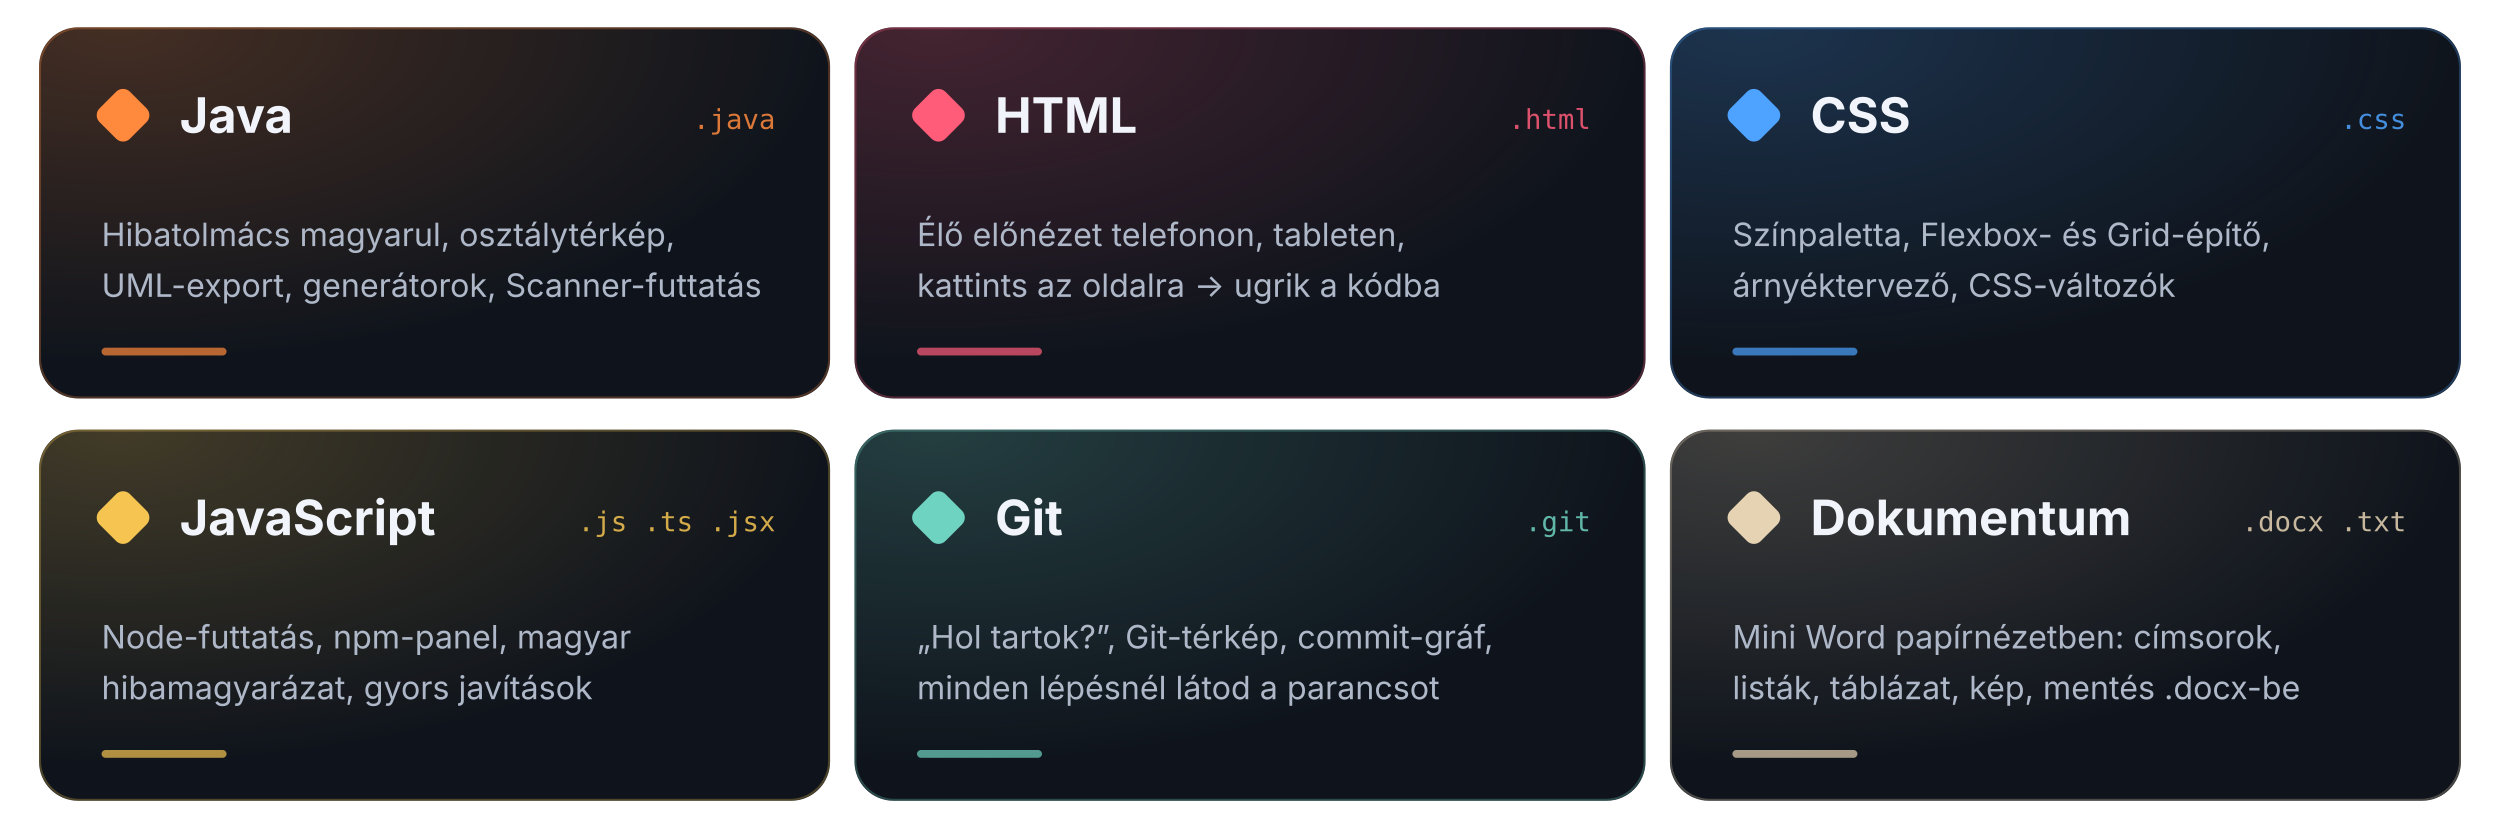
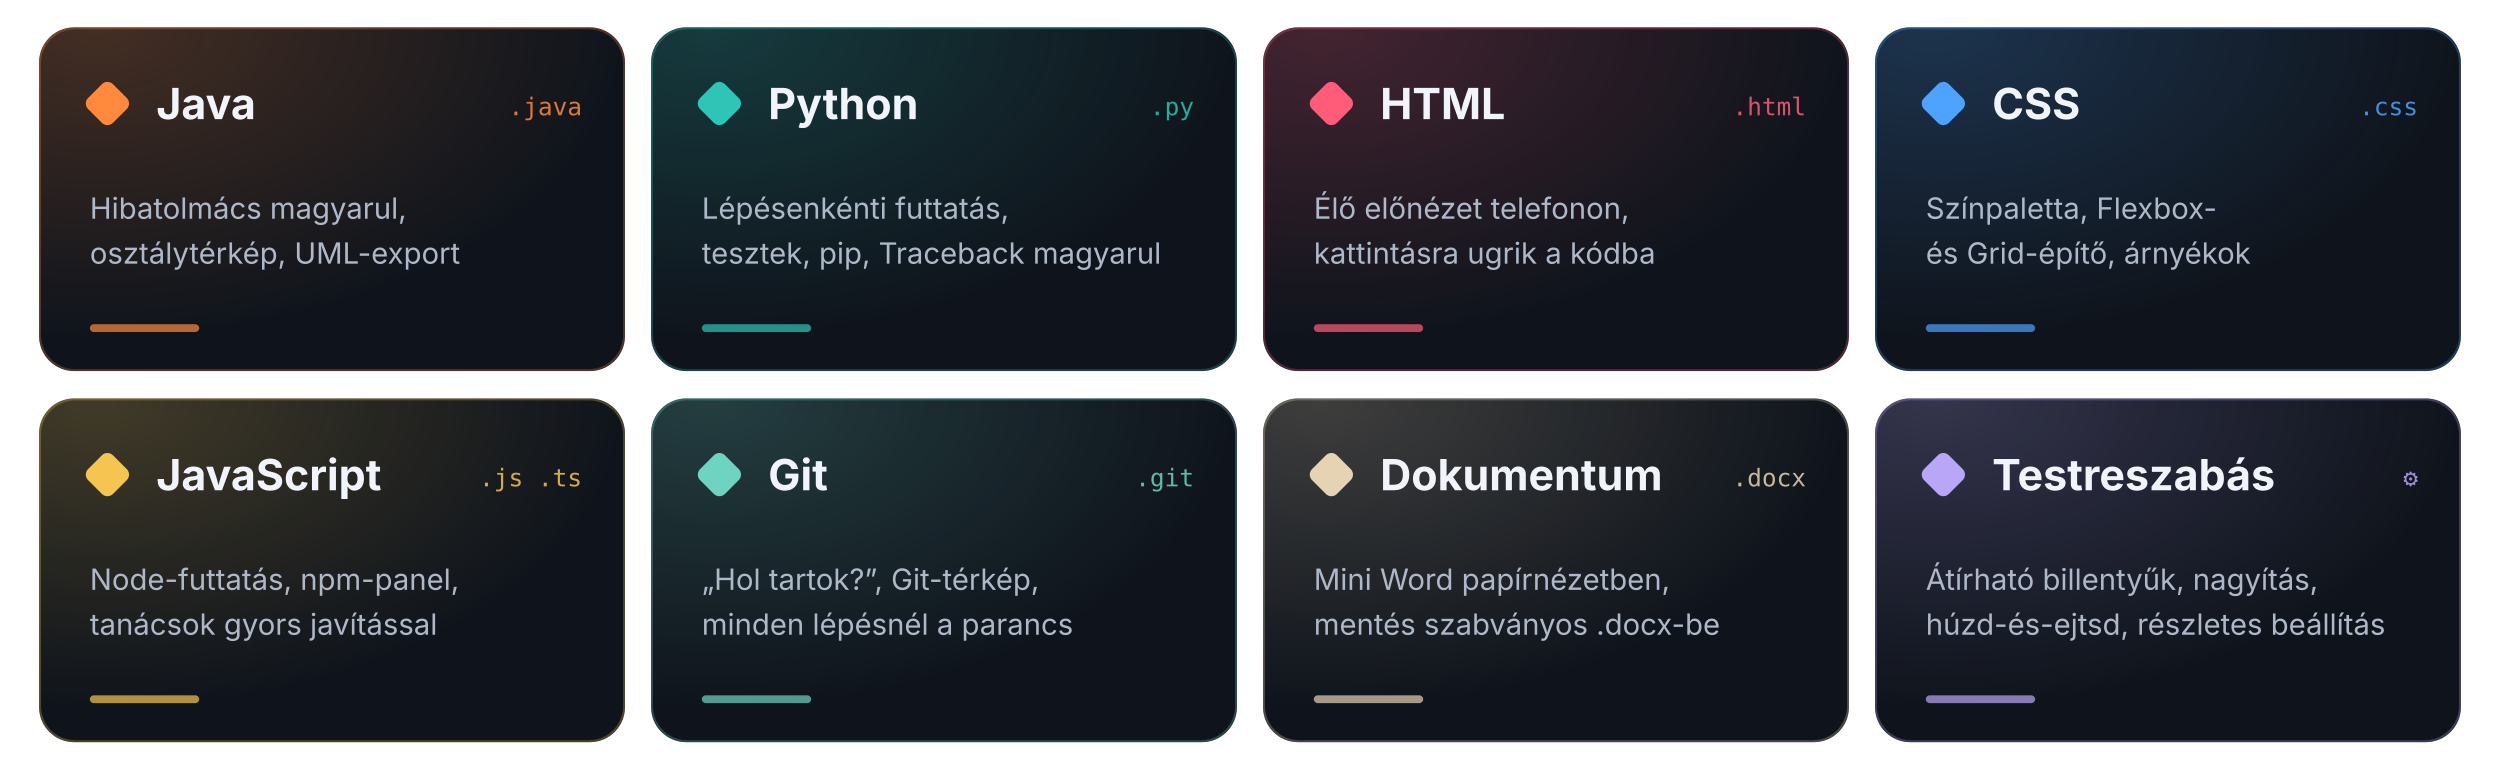
- <svg xmlns="http://www.w3.org/2000/svg" width="1280" height="424" viewBox="0 0 1280 424" role="img" aria-label="A FACET hat arca: Java, HTML, CSS, JavaScript, Git, Dokumentum">
+ <svg xmlns="http://www.w3.org/2000/svg" width="1280" height="394" viewBox="0 0 1280 394" role="img" aria-label="A FACET arcai: Java, Python, HTML, CSS, JavaScript, Git, Dokumentum és testreszabás">
  <defs>
    <style>.t{font-family:-apple-system,BlinkMacSystemFont,"Segoe UI",Inter,Helvetica,Arial,sans-serif}.m{font-family:ui-monospace,SFMono-Regular,Menlo,Consolas,"DejaVu Sans Mono",monospace}</style>
    <radialGradient id="r0" cx="0.1" cy="0" r="0.9">
      <stop offset="0" stop-color="#FF8A3D" stop-opacity="0.22" />
      <stop offset="1" stop-color="#FF8A3D" stop-opacity="0" />
    </radialGradient>
    <radialGradient id="r1" cx="0.1" cy="0" r="0.9">
+       <stop offset="0" stop-color="#2EC4B6" stop-opacity="0.22" />
+       <stop offset="1" stop-color="#2EC4B6" stop-opacity="0" />
+     </radialGradient>
+     <radialGradient id="r2" cx="0.1" cy="0" r="0.9">
      <stop offset="0" stop-color="#FF5C7A" stop-opacity="0.22" />
      <stop offset="1" stop-color="#FF5C7A" stop-opacity="0" />
    </radialGradient>
-     <radialGradient id="r2" cx="0.1" cy="0" r="0.9">
+     <radialGradient id="r3" cx="0.1" cy="0" r="0.9">
      <stop offset="0" stop-color="#4DA3FF" stop-opacity="0.22" />
      <stop offset="1" stop-color="#4DA3FF" stop-opacity="0" />
    </radialGradient>
-     <radialGradient id="r3" cx="0.1" cy="0" r="0.9">
+     <radialGradient id="r4" cx="0.1" cy="0" r="0.9">
      <stop offset="0" stop-color="#F5C451" stop-opacity="0.22" />
      <stop offset="1" stop-color="#F5C451" stop-opacity="0" />
    </radialGradient>
-     <radialGradient id="r4" cx="0.1" cy="0" r="0.9">
+     <radialGradient id="r5" cx="0.1" cy="0" r="0.9">
      <stop offset="0" stop-color="#6FD3C1" stop-opacity="0.22" />
      <stop offset="1" stop-color="#6FD3C1" stop-opacity="0" />
    </radialGradient>
-     <radialGradient id="r5" cx="0.1" cy="0" r="0.9">
+     <radialGradient id="r6" cx="0.1" cy="0" r="0.9">
      <stop offset="0" stop-color="#E6D3B3" stop-opacity="0.22" />
      <stop offset="1" stop-color="#E6D3B3" stop-opacity="0" />
    </radialGradient>
+     <radialGradient id="r7" cx="0.1" cy="0" r="0.9">
+       <stop offset="0" stop-color="#B9A6F7" stop-opacity="0.22" />
+       <stop offset="1" stop-color="#B9A6F7" stop-opacity="0" />
+     </radialGradient>
  </defs>
  <g transform="translate(20 14)">
-     <rect width="405" height="190" rx="20" fill="#0F141C" />
-     <rect width="405" height="190" rx="20" fill="url(#r0)" />
-     <rect x="0.5" y="0.5" width="404" height="189" rx="20" fill="none" stroke="#FF8A3D" stroke-opacity="0.28" />
-     <rect x="32" y="34" width="22" height="22" rx="5" transform="rotate(45 43 45)" fill="#FF8A3D" />
-     <text class="t" x="72" y="54" font-size="25" font-weight="750" fill="#F1F5FB">Java</text>
-     <text class="m" x="377" y="52" font-size="14" fill="#FF8A3D" text-anchor="end" opacity="0.85">.java</text>
-     <text class="t" x="32" y="112" font-size="16.5" fill="#AEB8C8">Hibatolmács magyarul, osztálytérkép,</text>
-     <text class="t" x="32" y="138" font-size="16.5" fill="#AEB8C8">UML-export, generátorok, Scanner-futtatás</text>
-     <rect x="32" y="164" width="64" height="4" rx="2" fill="#FF8A3D" opacity="0.7" />
+     <rect width="300" height="176" rx="18" fill="#0F141C" />
+     <rect width="300" height="176" rx="18" fill="url(#r0)" />
+     <rect x="0.5" y="0.5" width="299" height="175" rx="18" fill="none" stroke="#FF8A3D" stroke-opacity="0.28" />
+     <rect x="26" y="30" width="18" height="18" rx="4" transform="rotate(45 35 39)" fill="#FF8A3D" />
+     <text class="t" x="60" y="47" font-size="22" font-weight="750" fill="#F1F5FB">Java</text>
+     <text class="m" x="278" y="45" font-size="12.5" fill="#FF8A3D" text-anchor="end" opacity="0.85">.java</text>
+     <text class="t" x="26" y="98" font-size="15" fill="#AEB8C8">Hibatolmács magyarul,</text>
+     <text class="t" x="26" y="121" font-size="15" fill="#AEB8C8">osztálytérkép, UML-export</text>
+     <rect x="26" y="152" width="56" height="4" rx="2" fill="#FF8A3D" opacity="0.7" />
  </g>
-   <g transform="translate(437.5 14)">
-     <rect width="405" height="190" rx="20" fill="#0F141C" />
-     <rect width="405" height="190" rx="20" fill="url(#r1)" />
-     <rect x="0.5" y="0.5" width="404" height="189" rx="20" fill="none" stroke="#FF5C7A" stroke-opacity="0.28" />
-     <rect x="32" y="34" width="22" height="22" rx="5" transform="rotate(45 43 45)" fill="#FF5C7A" />
-     <text class="t" x="72" y="54" font-size="25" font-weight="750" fill="#F1F5FB">HTML</text>
-     <text class="m" x="377" y="52" font-size="14" fill="#FF5C7A" text-anchor="end" opacity="0.85">.html</text>
-     <text class="t" x="32" y="112" font-size="16.5" fill="#AEB8C8">Élő előnézet telefonon, tableten,</text>
-     <text class="t" x="32" y="138" font-size="16.5" fill="#AEB8C8">kattints az oldalra → ugrik a kódba</text>
-     <rect x="32" y="164" width="64" height="4" rx="2" fill="#FF5C7A" opacity="0.7" />
+   <g transform="translate(333.333 14)">
+     <rect width="300" height="176" rx="18" fill="#0F141C" />
+     <rect width="300" height="176" rx="18" fill="url(#r1)" />
+     <rect x="0.5" y="0.5" width="299" height="175" rx="18" fill="none" stroke="#2EC4B6" stroke-opacity="0.28" />
+     <rect x="26" y="30" width="18" height="18" rx="4" transform="rotate(45 35 39)" fill="#2EC4B6" />
+     <text class="t" x="60" y="47" font-size="22" font-weight="750" fill="#F1F5FB">Python</text>
+     <text class="m" x="278" y="45" font-size="12.5" fill="#2EC4B6" text-anchor="end" opacity="0.85">.py</text>
+     <text class="t" x="26" y="98" font-size="15" fill="#AEB8C8">Lépésenkénti futtatás,</text>
+     <text class="t" x="26" y="121" font-size="15" fill="#AEB8C8">tesztek, pip, Traceback magyarul</text>
+     <rect x="26" y="152" width="56" height="4" rx="2" fill="#2EC4B6" opacity="0.7" />
  </g>
-   <g transform="translate(855 14)">
-     <rect width="405" height="190" rx="20" fill="#0F141C" />
-     <rect width="405" height="190" rx="20" fill="url(#r2)" />
-     <rect x="0.5" y="0.5" width="404" height="189" rx="20" fill="none" stroke="#4DA3FF" stroke-opacity="0.28" />
-     <rect x="32" y="34" width="22" height="22" rx="5" transform="rotate(45 43 45)" fill="#4DA3FF" />
-     <text class="t" x="72" y="54" font-size="25" font-weight="750" fill="#F1F5FB">CSS</text>
-     <text class="m" x="377" y="52" font-size="14" fill="#4DA3FF" text-anchor="end" opacity="0.85">.css</text>
-     <text class="t" x="32" y="112" font-size="16.5" fill="#AEB8C8">Színpaletta, Flexbox- és Grid-építő,</text>
-     <text class="t" x="32" y="138" font-size="16.5" fill="#AEB8C8">árnyéktervező, CSS-változók</text>
-     <rect x="32" y="164" width="64" height="4" rx="2" fill="#4DA3FF" opacity="0.7" />
+   <g transform="translate(646.667 14)">
+     <rect width="300" height="176" rx="18" fill="#0F141C" />
+     <rect width="300" height="176" rx="18" fill="url(#r2)" />
+     <rect x="0.5" y="0.5" width="299" height="175" rx="18" fill="none" stroke="#FF5C7A" stroke-opacity="0.28" />
+     <rect x="26" y="30" width="18" height="18" rx="4" transform="rotate(45 35 39)" fill="#FF5C7A" />
+     <text class="t" x="60" y="47" font-size="22" font-weight="750" fill="#F1F5FB">HTML</text>
+     <text class="m" x="278" y="45" font-size="12.5" fill="#FF5C7A" text-anchor="end" opacity="0.85">.html</text>
+     <text class="t" x="26" y="98" font-size="15" fill="#AEB8C8">Élő előnézet telefonon,</text>
+     <text class="t" x="26" y="121" font-size="15" fill="#AEB8C8">kattintásra ugrik a kódba</text>
+     <rect x="26" y="152" width="56" height="4" rx="2" fill="#FF5C7A" opacity="0.7" />
  </g>
-   <g transform="translate(20 220)">
-     <rect width="405" height="190" rx="20" fill="#0F141C" />
-     <rect width="405" height="190" rx="20" fill="url(#r3)" />
-     <rect x="0.5" y="0.5" width="404" height="189" rx="20" fill="none" stroke="#F5C451" stroke-opacity="0.28" />
-     <rect x="32" y="34" width="22" height="22" rx="5" transform="rotate(45 43 45)" fill="#F5C451" />
-     <text class="t" x="72" y="54" font-size="25" font-weight="750" fill="#F1F5FB">JavaScript</text>
-     <text class="m" x="377" y="52" font-size="14" fill="#F5C451" text-anchor="end" opacity="0.85">.js  .ts  .jsx</text>
-     <text class="t" x="32" y="112" font-size="16.5" fill="#AEB8C8">Node-futtatás, npm-panel, magyar</text>
-     <text class="t" x="32" y="138" font-size="16.5" fill="#AEB8C8">hibamagyarázat, gyors javítások</text>
-     <rect x="32" y="164" width="64" height="4" rx="2" fill="#F5C451" opacity="0.7" />
+   <g transform="translate(960 14)">
+     <rect width="300" height="176" rx="18" fill="#0F141C" />
+     <rect width="300" height="176" rx="18" fill="url(#r3)" />
+     <rect x="0.5" y="0.5" width="299" height="175" rx="18" fill="none" stroke="#4DA3FF" stroke-opacity="0.28" />
+     <rect x="26" y="30" width="18" height="18" rx="4" transform="rotate(45 35 39)" fill="#4DA3FF" />
+     <text class="t" x="60" y="47" font-size="22" font-weight="750" fill="#F1F5FB">CSS</text>
+     <text class="m" x="278" y="45" font-size="12.5" fill="#4DA3FF" text-anchor="end" opacity="0.85">.css</text>
+     <text class="t" x="26" y="98" font-size="15" fill="#AEB8C8">Színpaletta, Flexbox-</text>
+     <text class="t" x="26" y="121" font-size="15" fill="#AEB8C8">és Grid-építő, árnyékok</text>
+     <rect x="26" y="152" width="56" height="4" rx="2" fill="#4DA3FF" opacity="0.7" />
  </g>
-   <g transform="translate(437.5 220)">
-     <rect width="405" height="190" rx="20" fill="#0F141C" />
-     <rect width="405" height="190" rx="20" fill="url(#r4)" />
-     <rect x="0.5" y="0.5" width="404" height="189" rx="20" fill="none" stroke="#6FD3C1" stroke-opacity="0.28" />
-     <rect x="32" y="34" width="22" height="22" rx="5" transform="rotate(45 43 45)" fill="#6FD3C1" />
-     <text class="t" x="72" y="54" font-size="25" font-weight="750" fill="#F1F5FB">Git</text>
-     <text class="m" x="377" y="52" font-size="14" fill="#6FD3C1" text-anchor="end" opacity="0.85">.git</text>
-     <text class="t" x="32" y="112" font-size="16.5" fill="#AEB8C8">„Hol tartok?”, Git-térkép, commit-gráf,</text>
-     <text class="t" x="32" y="138" font-size="16.5" fill="#AEB8C8">minden lépésnél látod a parancsot</text>
-     <rect x="32" y="164" width="64" height="4" rx="2" fill="#6FD3C1" opacity="0.7" />
+   <g transform="translate(20 204)">
+     <rect width="300" height="176" rx="18" fill="#0F141C" />
+     <rect width="300" height="176" rx="18" fill="url(#r4)" />
+     <rect x="0.5" y="0.5" width="299" height="175" rx="18" fill="none" stroke="#F5C451" stroke-opacity="0.28" />
+     <rect x="26" y="30" width="18" height="18" rx="4" transform="rotate(45 35 39)" fill="#F5C451" />
+     <text class="t" x="60" y="47" font-size="22" font-weight="750" fill="#F1F5FB">JavaScript</text>
+     <text class="m" x="278" y="45" font-size="12.5" fill="#F5C451" text-anchor="end" opacity="0.85">.js .ts</text>
+     <text class="t" x="26" y="98" font-size="15" fill="#AEB8C8">Node-futtatás, npm-panel,</text>
+     <text class="t" x="26" y="121" font-size="15" fill="#AEB8C8">tanácsok gyors javítással</text>
+     <rect x="26" y="152" width="56" height="4" rx="2" fill="#F5C451" opacity="0.7" />
  </g>
-   <g transform="translate(855 220)">
-     <rect width="405" height="190" rx="20" fill="#0F141C" />
-     <rect width="405" height="190" rx="20" fill="url(#r5)" />
-     <rect x="0.5" y="0.5" width="404" height="189" rx="20" fill="none" stroke="#E6D3B3" stroke-opacity="0.28" />
-     <rect x="32" y="34" width="22" height="22" rx="5" transform="rotate(45 43 45)" fill="#E6D3B3" />
-     <text class="t" x="72" y="54" font-size="25" font-weight="750" fill="#F1F5FB">Dokumentum</text>
-     <text class="m" x="377" y="52" font-size="14" fill="#E6D3B3" text-anchor="end" opacity="0.85">.docx  .txt</text>
-     <text class="t" x="32" y="112" font-size="16.5" fill="#AEB8C8">Mini Word papírnézetben: címsorok,</text>
-     <text class="t" x="32" y="138" font-size="16.5" fill="#AEB8C8">listák, táblázat, kép, mentés .docx-be</text>
-     <rect x="32" y="164" width="64" height="4" rx="2" fill="#E6D3B3" opacity="0.7" />
+   <g transform="translate(333.333 204)">
+     <rect width="300" height="176" rx="18" fill="#0F141C" />
+     <rect width="300" height="176" rx="18" fill="url(#r5)" />
+     <rect x="0.5" y="0.5" width="299" height="175" rx="18" fill="none" stroke="#6FD3C1" stroke-opacity="0.28" />
+     <rect x="26" y="30" width="18" height="18" rx="4" transform="rotate(45 35 39)" fill="#6FD3C1" />
+     <text class="t" x="60" y="47" font-size="22" font-weight="750" fill="#F1F5FB">Git</text>
+     <text class="m" x="278" y="45" font-size="12.5" fill="#6FD3C1" text-anchor="end" opacity="0.85">.git</text>
+     <text class="t" x="26" y="98" font-size="15" fill="#AEB8C8">„Hol tartok?”, Git-térkép,</text>
+     <text class="t" x="26" y="121" font-size="15" fill="#AEB8C8">minden lépésnél a parancs</text>
+     <rect x="26" y="152" width="56" height="4" rx="2" fill="#6FD3C1" opacity="0.7" />
+   </g>
+   <g transform="translate(646.667 204)">
+     <rect width="300" height="176" rx="18" fill="#0F141C" />
+     <rect width="300" height="176" rx="18" fill="url(#r6)" />
+     <rect x="0.5" y="0.5" width="299" height="175" rx="18" fill="none" stroke="#E6D3B3" stroke-opacity="0.28" />
+     <rect x="26" y="30" width="18" height="18" rx="4" transform="rotate(45 35 39)" fill="#E6D3B3" />
+     <text class="t" x="60" y="47" font-size="22" font-weight="750" fill="#F1F5FB">Dokumentum</text>
+     <text class="m" x="278" y="45" font-size="12.5" fill="#E6D3B3" text-anchor="end" opacity="0.85">.docx</text>
+     <text class="t" x="26" y="98" font-size="15" fill="#AEB8C8">Mini Word papírnézetben,</text>
+     <text class="t" x="26" y="121" font-size="15" fill="#AEB8C8">mentés szabványos .docx-be</text>
+     <rect x="26" y="152" width="56" height="4" rx="2" fill="#E6D3B3" opacity="0.7" />
+   </g>
+   <g transform="translate(960 204)">
+     <rect width="300" height="176" rx="18" fill="#0F141C" />
+     <rect width="300" height="176" rx="18" fill="url(#r7)" />
+     <rect x="0.5" y="0.5" width="299" height="175" rx="18" fill="none" stroke="#B9A6F7" stroke-opacity="0.28" />
+     <rect x="26" y="30" width="18" height="18" rx="4" transform="rotate(45 35 39)" fill="#B9A6F7" />
+     <text class="t" x="60" y="47" font-size="22" font-weight="750" fill="#F1F5FB">Testreszabás</text>
+     <text class="m" x="278" y="45" font-size="12.5" fill="#B9A6F7" text-anchor="end" opacity="0.85">⚙</text>
+     <text class="t" x="26" y="98" font-size="15" fill="#AEB8C8">Átírható billentyűk, nagyítás,</text>
+     <text class="t" x="26" y="121" font-size="15" fill="#AEB8C8">húzd-és-ejtsd, részletes beállítás</text>
+     <rect x="26" y="152" width="56" height="4" rx="2" fill="#B9A6F7" opacity="0.7" />
  </g>
</svg>
